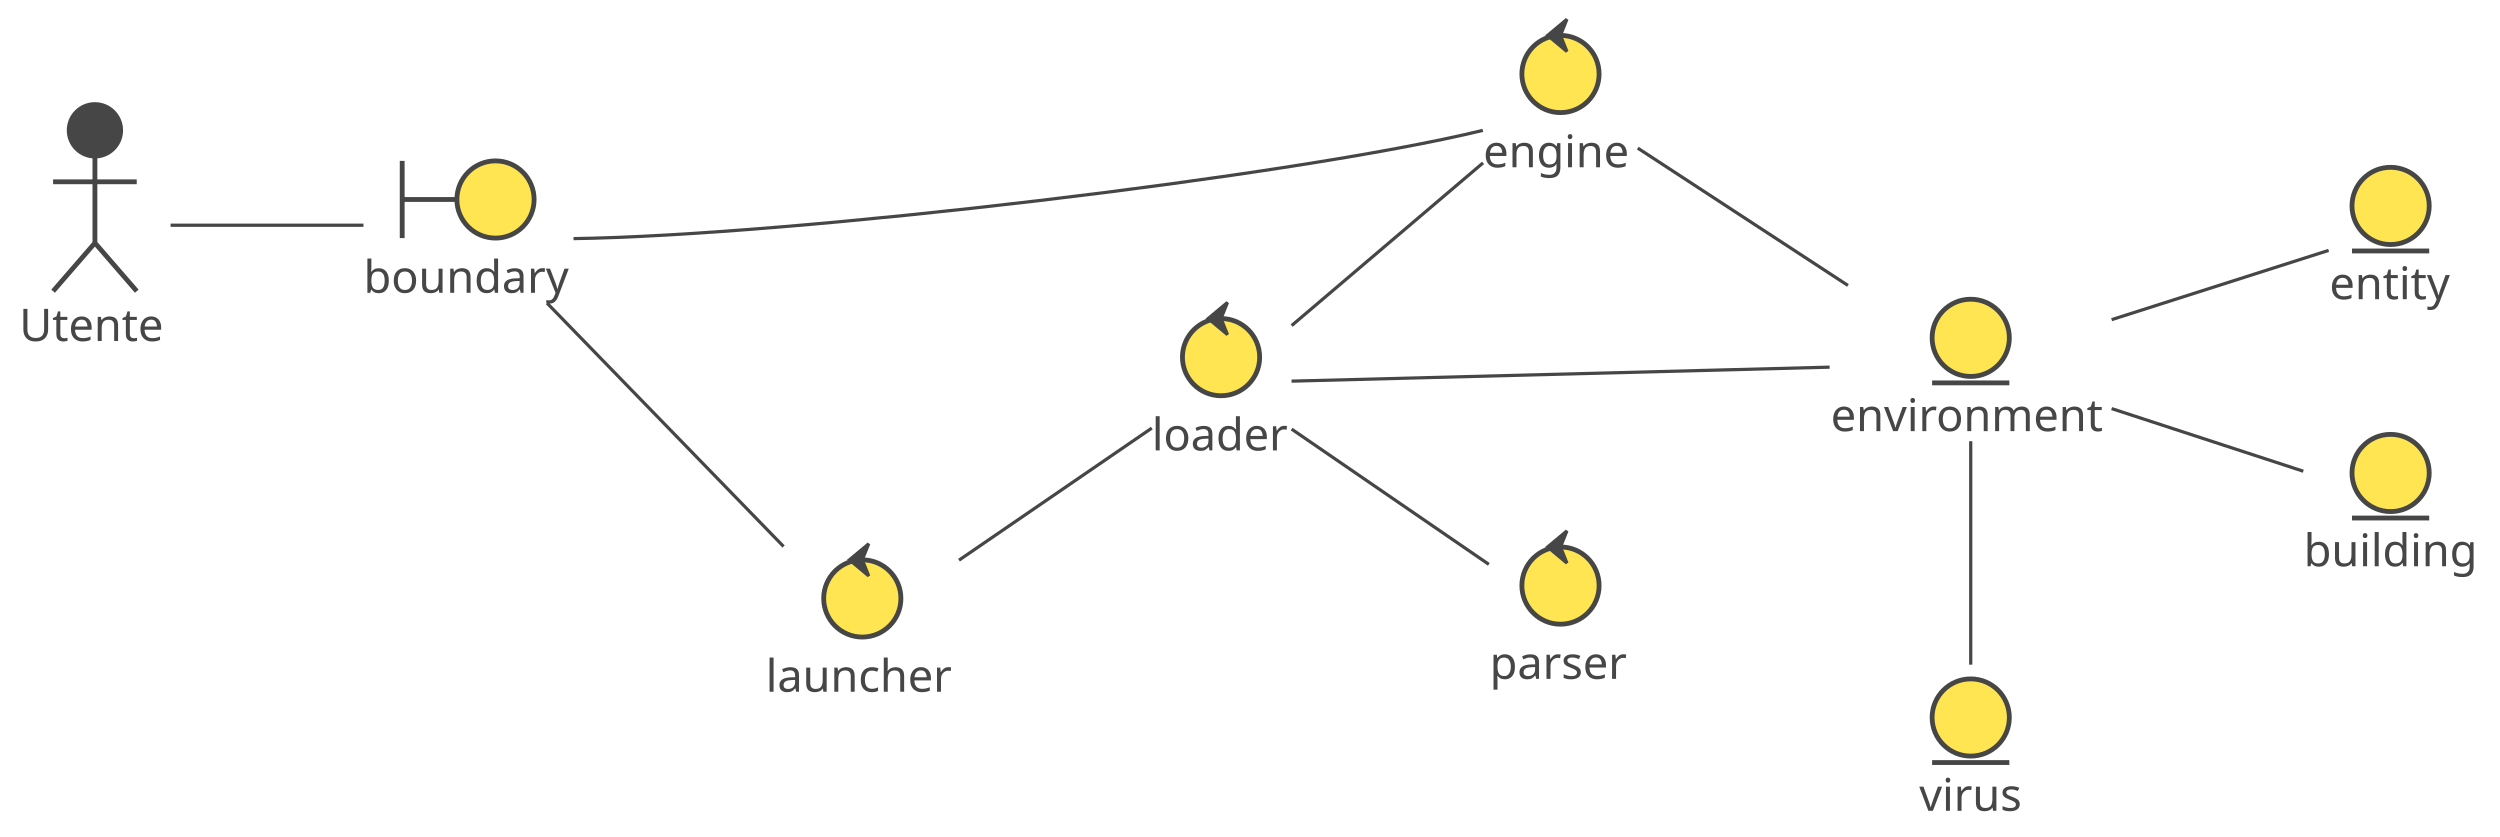
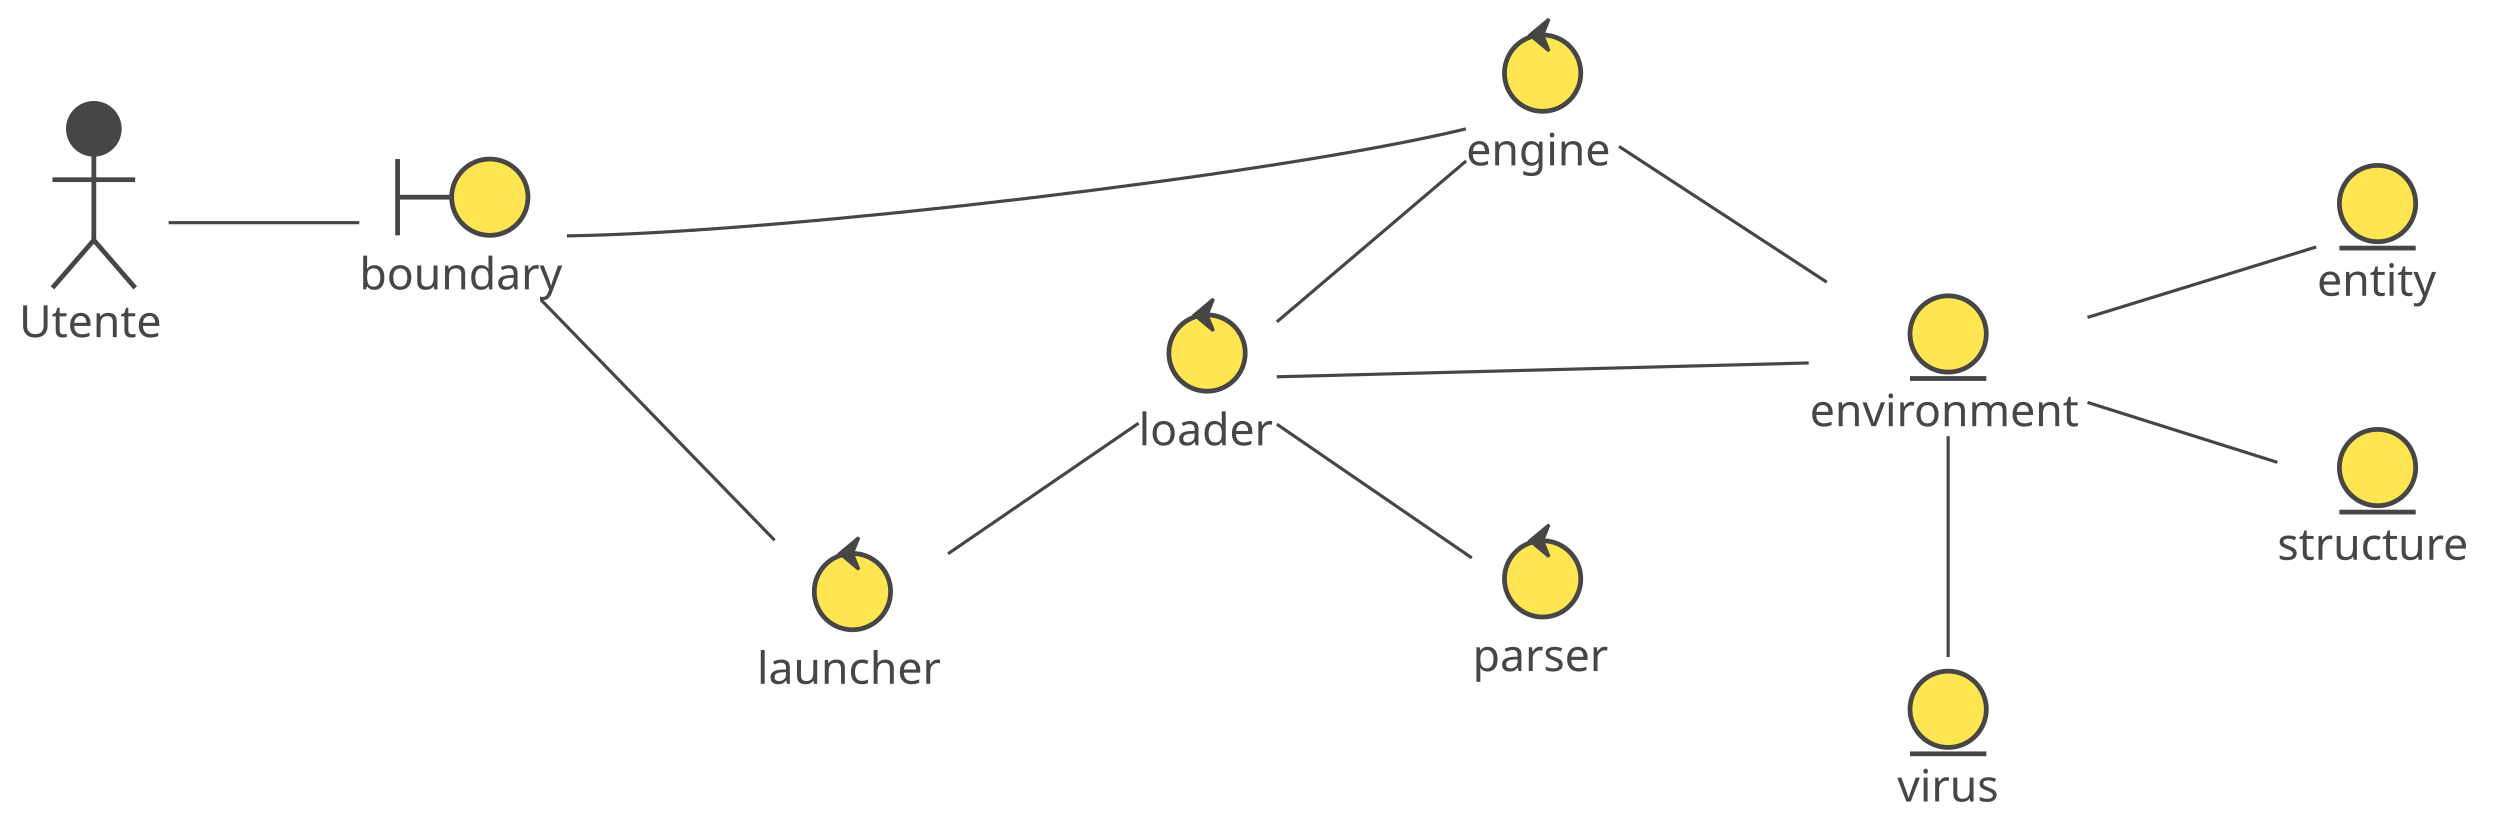
- <svg xmlns="http://www.w3.org/2000/svg" contentScriptType="application/ecmascript" contentStyleType="text/css" height="260px" preserveAspectRatio="none" style="width:777px;height:260px;background:#FFFFFF;" version="1.1" viewBox="0 0 777 260" width="777px" zoomAndPan="magnify">
+ <svg xmlns="http://www.w3.org/2000/svg" contentScriptType="application/ecmascript" contentStyleType="text/css" height="260px" preserveAspectRatio="none" style="width:786px;height:260px;background:#FFFFFF;" version="1.1" viewBox="0 0 786 260" width="786px" zoomAndPan="magnify">
  <defs />
  <g>
    <path d="M125,50 L125,74 M125,62 L142,62 " fill="none" style="stroke:#454645;stroke-width:1.5;" />
    <ellipse cx="154" cy="62" fill="#FFE552" rx="12" ry="12" style="stroke:#454645;stroke-width:1.5;" />
    <text fill="#454645" font-family="sans-serif" font-size="14" lengthAdjust="spacing" textLength="65" x="113" y="90.995">boundary</text>
    <ellipse cx="268" cy="186" fill="#FFE552" rx="12" ry="12" style="stroke:#454645;stroke-width:1.5;" />
    <polygon fill="#454645" points="264,174,270,169,268,174,270,179,264,174" style="stroke:#454645;stroke-width:1.0;" />
    <text fill="#454645" font-family="sans-serif" font-size="14" lengthAdjust="spacing" textLength="60" x="238" y="214.995">launcher</text>
    <ellipse cx="485" cy="23" fill="#FFE552" rx="12" ry="12" style="stroke:#454645;stroke-width:1.5;" />
    <polygon fill="#454645" points="481,11,487,6,485,11,487,16,481,11" style="stroke:#454645;stroke-width:1.0;" />
    <text fill="#454645" font-family="sans-serif" font-size="14" lengthAdjust="spacing" textLength="48" x="461" y="51.995">engine</text>
    <ellipse cx="379.5" cy="111" fill="#FFE552" rx="12" ry="12" style="stroke:#454645;stroke-width:1.5;" />
    <polygon fill="#454645" points="375.5,99,381.5,94,379.5,99,381.5,104,375.5,99" style="stroke:#454645;stroke-width:1.0;" />
    <text fill="#454645" font-family="sans-serif" font-size="14" lengthAdjust="spacing" textLength="43" x="358" y="139.995">loader</text>
    <ellipse cx="485" cy="182" fill="#FFE552" rx="12" ry="12" style="stroke:#454645;stroke-width:1.5;" />
    <polygon fill="#454645" points="481,170,487,165,485,170,487,175,481,170" style="stroke:#454645;stroke-width:1.0;" />
    <text fill="#454645" font-family="sans-serif" font-size="14" lengthAdjust="spacing" textLength="44" x="463" y="210.995">parser</text>
    <ellipse cx="612.5" cy="105" fill="#FFE552" rx="12" ry="12" style="stroke:#454645;stroke-width:1.5;" />
    <line style="stroke:#454645;stroke-width:1.5;" x1="600.5" x2="624.5" y1="119" y2="119" />
    <text fill="#454645" font-family="sans-serif" font-size="14" lengthAdjust="spacing" textLength="87" x="569" y="133.995">environment</text>
    <ellipse cx="612.5" cy="223" fill="#FFE552" rx="12" ry="12" style="stroke:#454645;stroke-width:1.5;" />
    <line style="stroke:#454645;stroke-width:1.5;" x1="600.5" x2="624.5" y1="237" y2="237" />
    <text fill="#454645" font-family="sans-serif" font-size="14" lengthAdjust="spacing" textLength="32" x="596.5" y="251.995">virus</text>
-     <ellipse cx="743" cy="64" fill="#FFE552" rx="12" ry="12" style="stroke:#454645;stroke-width:1.5;" />
-     <line style="stroke:#454645;stroke-width:1.5;" x1="731" x2="755" y1="78" y2="78" />
-     <text fill="#454645" font-family="sans-serif" font-size="14" lengthAdjust="spacing" textLength="38" x="724" y="92.995">entity</text>
-     <ellipse cx="743" cy="147" fill="#FFE552" rx="12" ry="12" style="stroke:#454645;stroke-width:1.5;" />
-     <line style="stroke:#454645;stroke-width:1.5;" x1="731" x2="755" y1="161" y2="161" />
-     <text fill="#454645" font-family="sans-serif" font-size="14" lengthAdjust="spacing" textLength="54" x="716" y="175.995">building</text>
+     <ellipse cx="747.5" cy="64" fill="#FFE552" rx="12" ry="12" style="stroke:#454645;stroke-width:1.5;" />
+     <line style="stroke:#454645;stroke-width:1.5;" x1="735.5" x2="759.5" y1="78" y2="78" />
+     <text fill="#454645" font-family="sans-serif" font-size="14" lengthAdjust="spacing" textLength="38" x="728.5" y="92.995">entity</text>
+     <ellipse cx="747.5" cy="147" fill="#FFE552" rx="12" ry="12" style="stroke:#454645;stroke-width:1.5;" />
+     <line style="stroke:#454645;stroke-width:1.5;" x1="735.5" x2="759.5" y1="161" y2="161" />
+     <text fill="#454645" font-family="sans-serif" font-size="14" lengthAdjust="spacing" textLength="63" x="716" y="175.995">structure</text>
    <ellipse cx="29.5" cy="40.5" fill="#454645" rx="8" ry="8" style="stroke:#454645;stroke-width:1.5;" />
    <path d="M29.5,48.5 L29.5,75.5 M16.5,56.5 L42.5,56.5 M29.5,75.5 L16.5,90.5 M29.5,75.5 L42.5,90.5 " fill="none" style="stroke:#454645;stroke-width:1.5;" />
    <text fill="#454645" font-family="sans-serif" font-size="14" lengthAdjust="spacing" textLength="47" x="6" y="105.995">Utente</text>
    <path d="M53.02,70 C70.15,70 93.94,70 112.96,70 " fill="none" id="Utente-boundary" style="stroke:#454645;stroke-width:1.0;" />
    <path d="M170.02,94.2 C191.25,116.05 222.33,148.03 243.54,169.86 " fill="none" id="boundary-launcher" style="stroke:#454645;stroke-width:1.0;" />
    <path d="M298.06,174.1 C316.94,161.17 341.09,144.62 357.98,133.05 " fill="none" id="launcher-loader" style="stroke:#454645;stroke-width:1.0;" />
    <path d="M401.41,118.46 C439.06,117.48 518.95,115.4 568.65,114.11 " fill="none" id="loader-environment" style="stroke:#454645;stroke-width:1.0;" />
    <path d="M401.44,101.19 C418.69,86.53 443.12,65.76 460.93,50.62 " fill="none" id="loader-engine" style="stroke:#454645;stroke-width:1.0;" />
    <path d="M178.25,74.16 C245.69,73.24 401.88,54.86 460.87,40.52 " fill="none" id="boundary-engine" style="stroke:#454645;stroke-width:1.0;" />
    <path d="M401.44,133.37 C419.28,145.61 444.8,163.11 462.73,175.41 " fill="none" id="loader-parser" style="stroke:#454645;stroke-width:1.0;" />
    <path d="M509.02,46.04 C527.28,57.97 553.16,74.88 574.34,88.72 " fill="none" id="engine-environment" style="stroke:#454645;stroke-width:1.0;" />
    <path d="M612.5,137.12 C612.5,160.27 612.5,183.42 612.5,206.57 " fill="none" id="environment-virus" style="stroke:#454645;stroke-width:1.0;" />
-     <path d="M656.29,99.35 C679.21,92.03 706.26,83.4 723.74,77.82 " fill="none" id="environment-entity" style="stroke:#454645;stroke-width:1.0;" />
-     <path d="M656.29,126.99 C676,133.43 698.76,140.87 715.87,146.46 " fill="none" id="environment-building" style="stroke:#454645;stroke-width:1.0;" />
+     <path d="M656.31,99.8 C680.61,92.31 709.77,83.32 728.22,77.64 " fill="none" id="environment-entity" style="stroke:#454645;stroke-width:1.0;" />
+     <path d="M656.31,126.52 C675.75,132.66 698.3,139.78 715.99,145.36 " fill="none" id="environment-structure" style="stroke:#454645;stroke-width:1.0;" />
  </g>
</svg>
